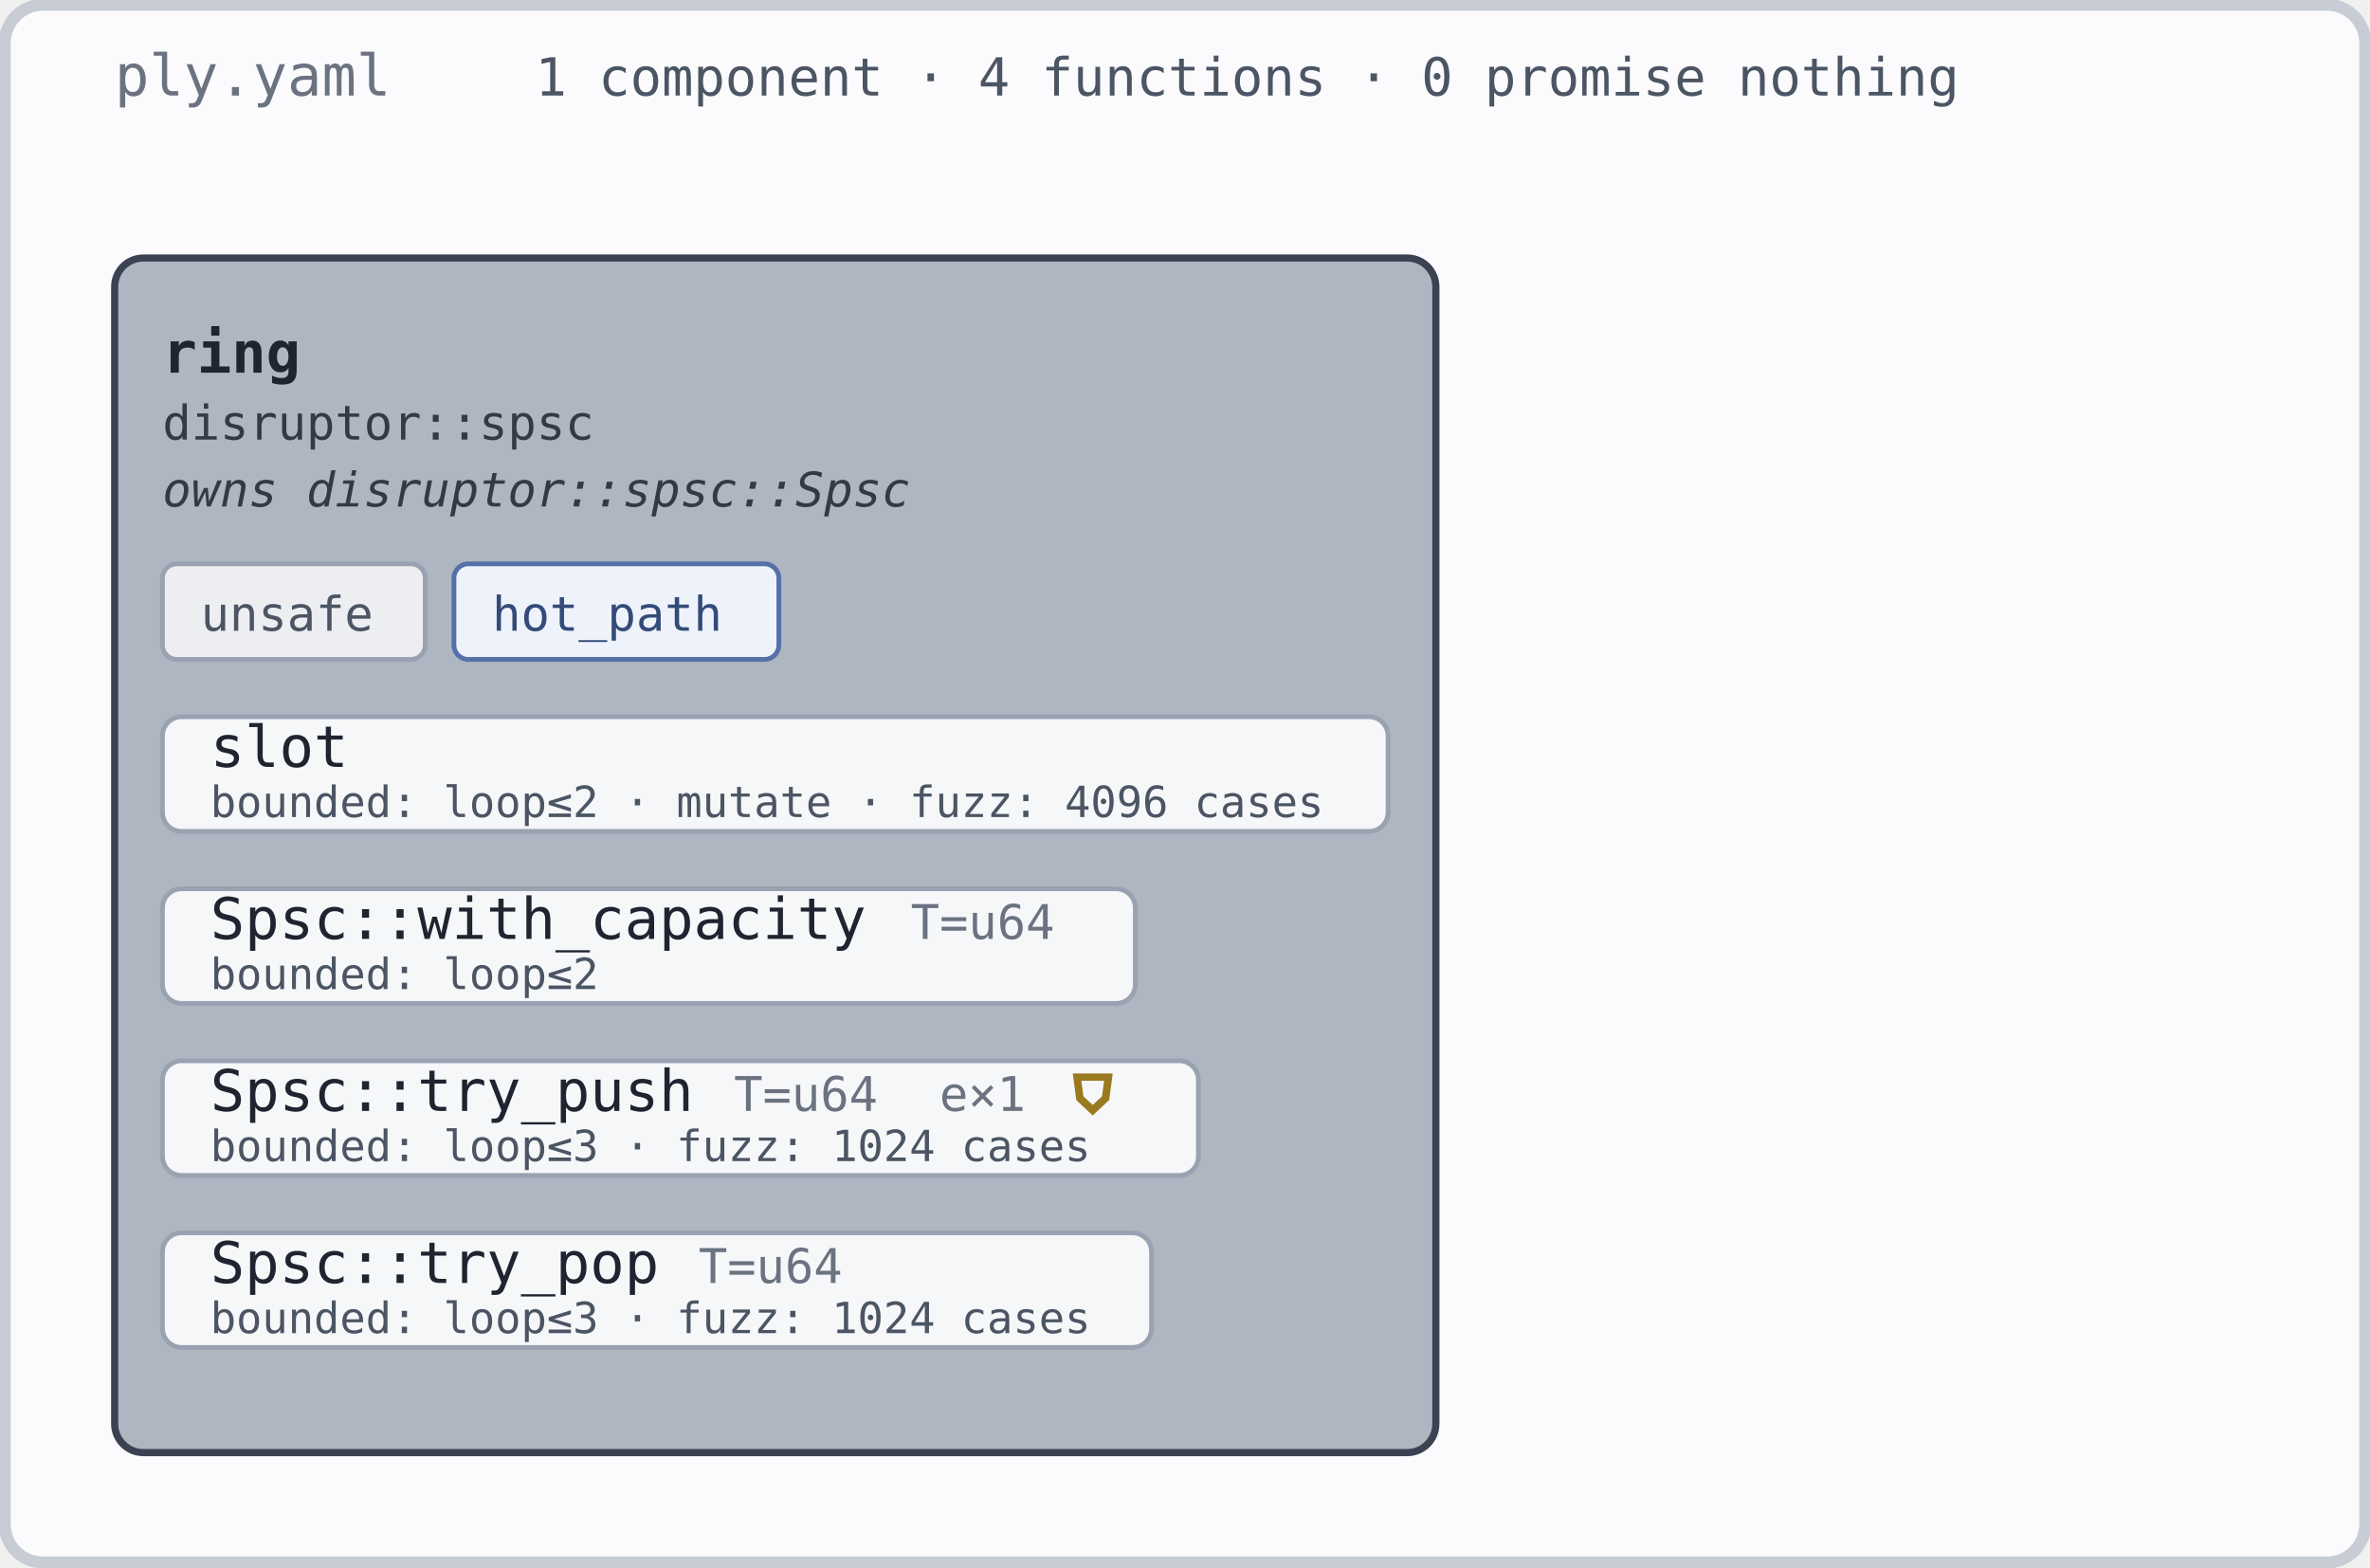
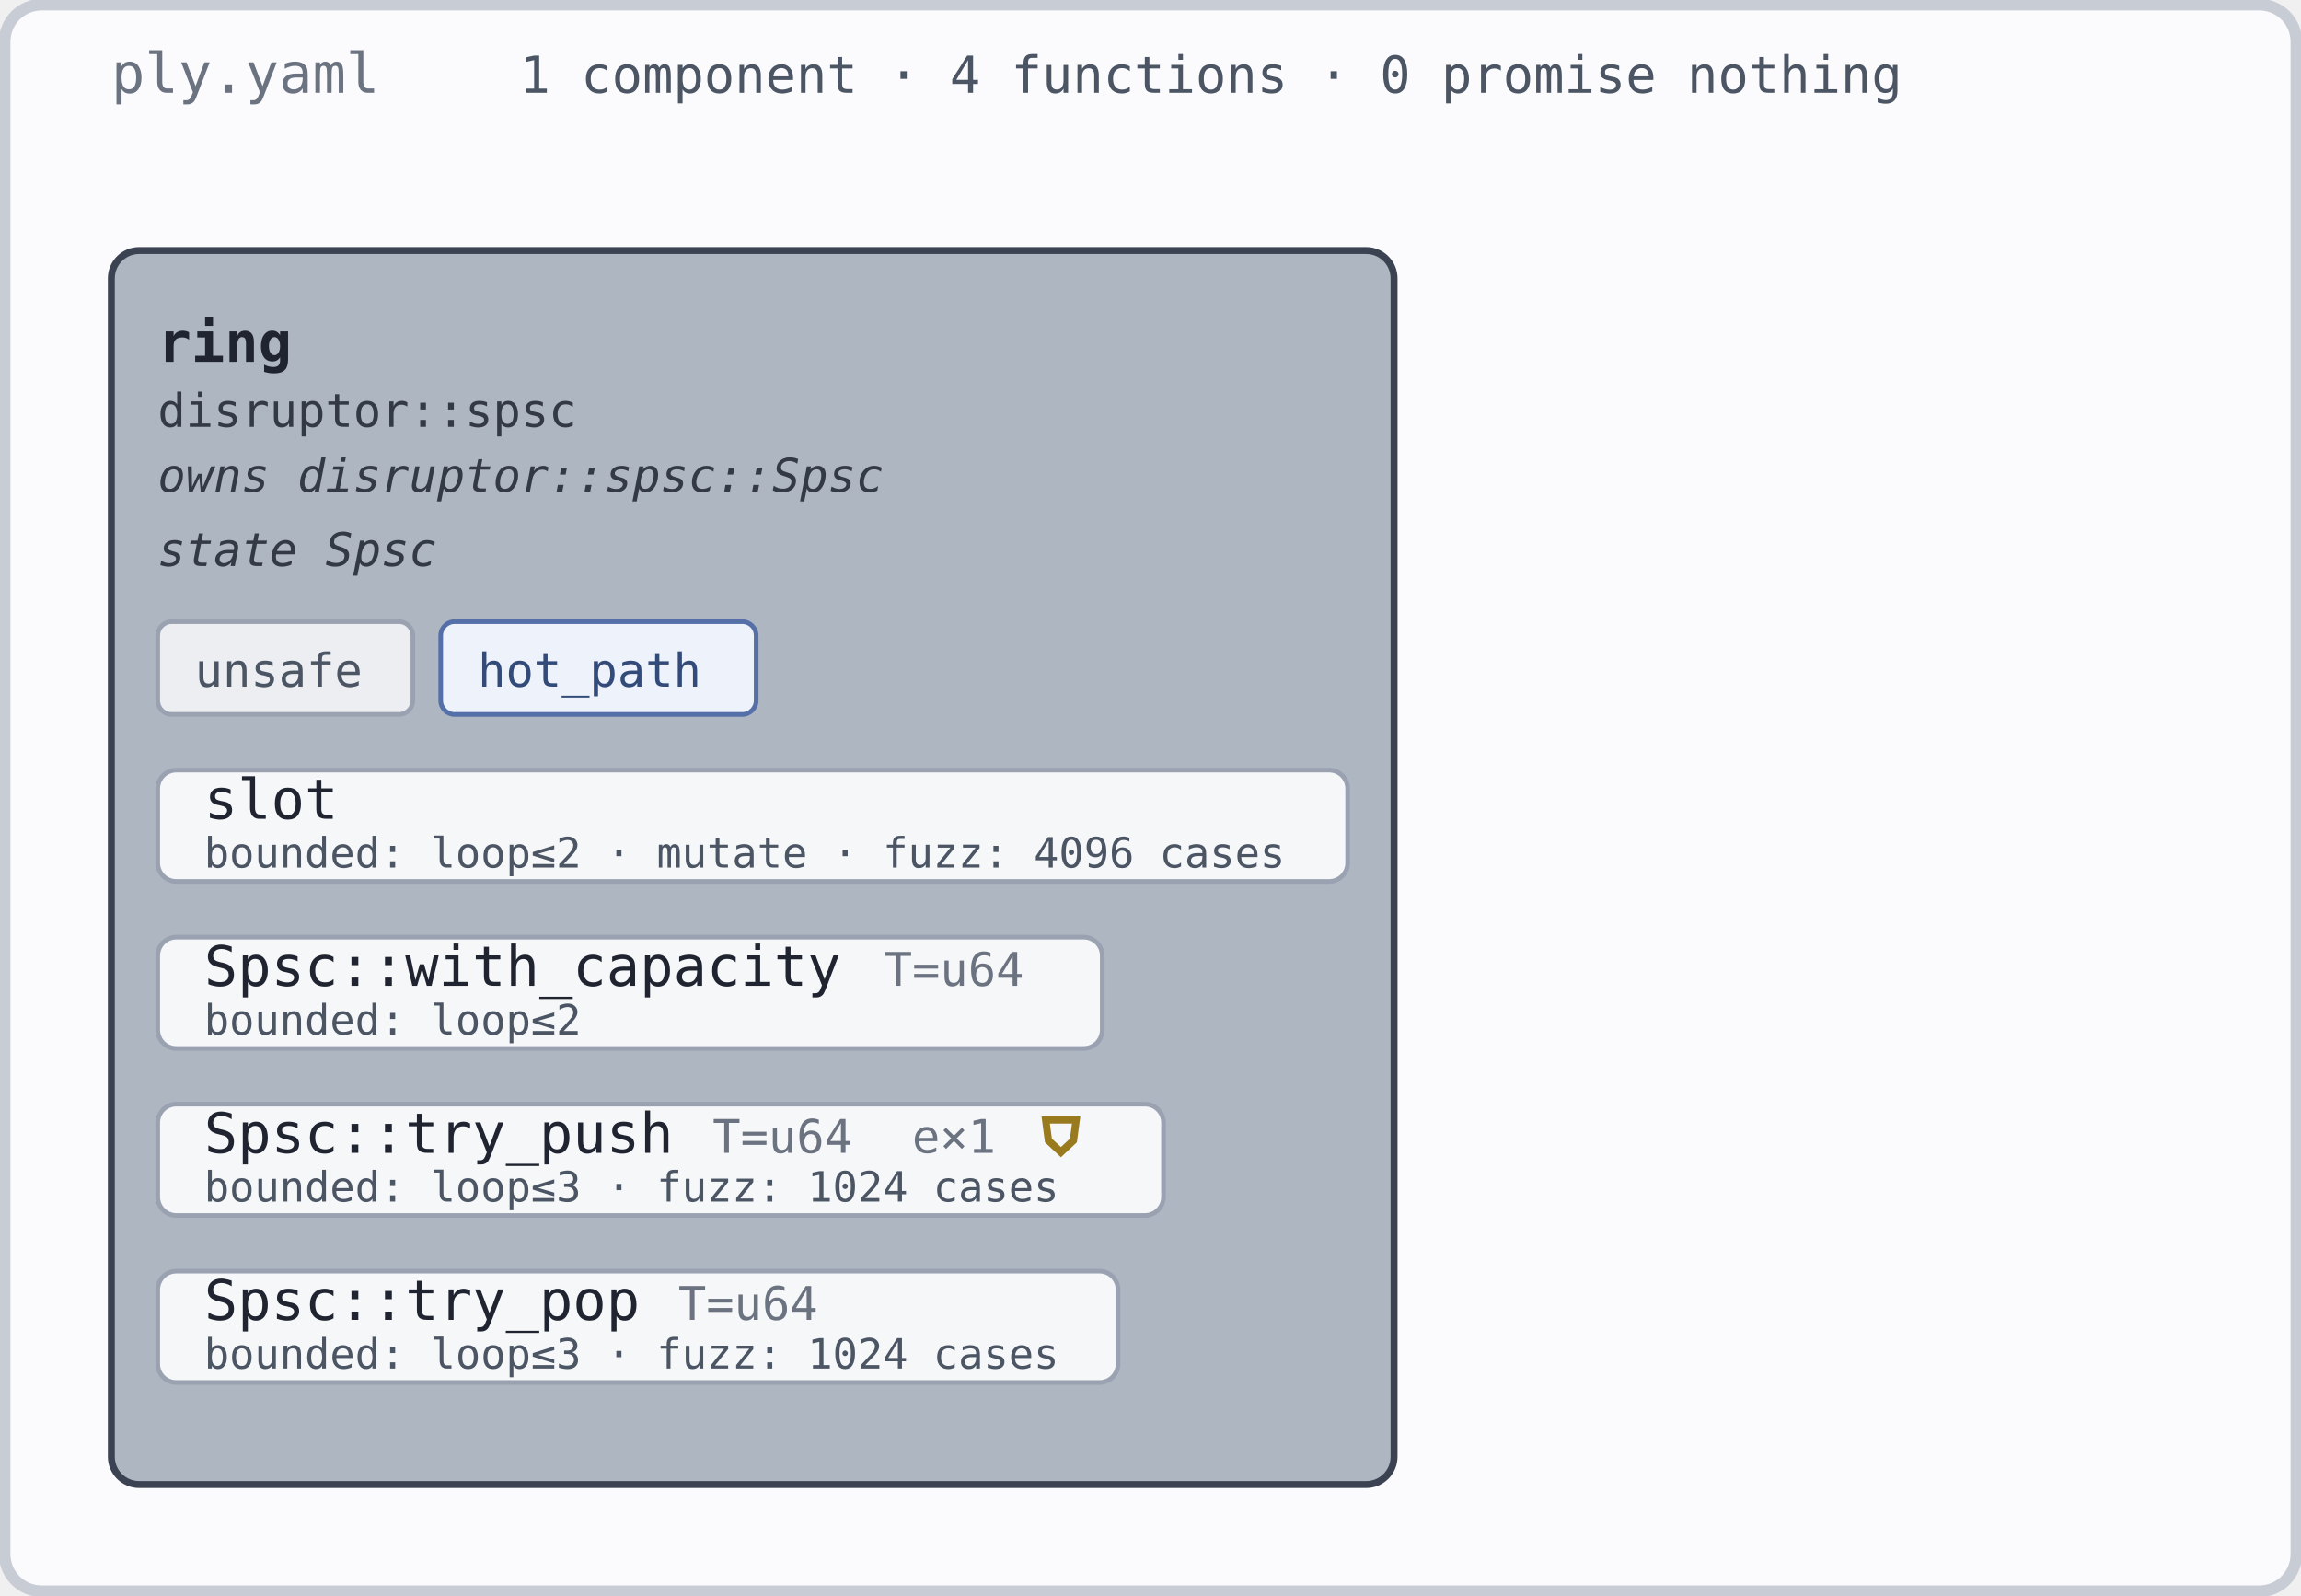
- <svg xmlns="http://www.w3.org/2000/svg" width="496.0" height="328.0" viewBox="0 0 496.0 328.0" font-family="monospace" font-size="12">
+ <svg xmlns="http://www.w3.org/2000/svg" width="496.0" height="344.0" viewBox="0 0 496.0 344.0" font-family="monospace" font-size="12">
  <style>.workspace-frame{fill:#fbfbfd;stroke:#c8ccd4;stroke-width:2.5}.workspace-title{fill:#6b7280}.verdict-strip-text{fill:#4b5563;font-size:11px}.component-box{stroke:#3b4252;stroke-width:1.5}.hollow-box{stroke-dasharray:6 4}.collapsed-stack{stroke:#3b4252;stroke-width:1.5}.pure-seal{fill:none;stroke:#3b4252}.strict-notch{fill:#1f2430}.component-name{fill:#1f2430;font-weight:bold}.component-anchor{fill:#333a45;font-size:10px}.component-owns{fill:#333a45;font-size:10px;font-style:italic}.ceiling-unclaimed{fill:url(#unclaimed-hatch)}.ceiling-tested{fill:#eef0f3}.ceiling-fuzzed{fill:#d2d7de}.ceiling-bounded{fill:#aeb6c2}.ceiling-proved{fill:#8792a3}.contract-mark{fill:#1f2430}.fn-clause{font:11px ui-monospace,SFMono-Regular,Menlo,monospace;fill:#3c4658}.cap-badge rect{fill:#eceef2;stroke:#9aa2b1}.cap-badge text{fill:#4b5563;font-size:10px}.profile-tag rect{fill:#eef2fb;stroke:#5570a8}.profile-tag text{fill:#334b78;font-size:10px}.fn-chip-box{fill:#f6f7f9;stroke:#9aa2b1}.fn-chip-box-synth{fill:#ecdff5;stroke:#9aa2b1}.fn-name{fill:#1f2430}.fn-checks{fill:#4b5563;font-size:9px}.fn-check-with{fill:#6b7280;font-size:10px}.fn-examples{fill:#6b7280;font-size:10px}.fn-shield{fill:none;stroke:#9a7a1f;font-size:13px}.unresolved-pin circle,.registry-pin circle{fill:#fff6d8;stroke:#b08900}.pin-label{fill:#7a5c00;font-size:10px;text-anchor:middle}.edge-line{fill:none;stroke:#3b4252;stroke-width:1.5}.edge-label{fill:#3b4252;font-size:10px;text-anchor:middle}.deny-line{fill:none;stroke:#c9534f;stroke-width:1.5}.deny-bar{stroke:#c9534f;stroke-width:3}.deny-except{fill:#8f2f2c;font-size:10px;text-anchor:middle}.any-node circle{fill:#eceef2;stroke:#9aa2b1}.any-label{fill:#4b5563;text-anchor:middle}.external-box{fill:none;stroke:#3b4252;stroke-width:1.5}#arrow path{fill:#3b4252}@media (prefers-color-scheme: dark){.workspace-frame{fill:#15171c;stroke:#333947}.workspace-title{fill:#8b93a1}.verdict-strip-text{fill:#a3abb9}.component-box,.collapsed-stack,.external-box{stroke:#8891a3}.component-name{fill:#e6e9ef}.component-anchor,.component-owns{fill:#98a0ae}.ceiling-unclaimed{fill:url(#unclaimed-hatch-dark)}.ceiling-tested{fill:#242832}.ceiling-fuzzed{fill:#333947}.ceiling-bounded{fill:#464e60}.ceiling-proved{fill:#5b6479}.contract-mark{fill:#c8cede}.fn-clause{fill:#aab3c4}.cap-badge rect{fill:#252a35;stroke:#6d7686}.cap-badge text{fill:#b6bdca}.profile-tag rect{fill:#1d2532;stroke:#5570a8}.profile-tag text{fill:#9fb6dd}.fn-chip-box{fill:#1c1f27;stroke:#6d7686}.fn-chip-box-synth{fill:#2a2033;stroke:#6d7686}.fn-name{fill:#e6e9ef}.fn-checks{fill:#a3abb9}.fn-check-with,.fn-examples{fill:#8b93a1}.pure-seal,.strict-notch{fill:#c8cede}.pure-seal{fill:none;stroke:#c8cede}.edge-line{stroke:#98a0ae}.edge-label{fill:#a3abb9}.deny-line,.deny-bar{stroke:#e8524b}.deny-except{fill:#e8524b}.any-node circle{fill:#252a35;stroke:#6d7686}.any-label{fill:#a3abb9}.unresolved-pin circle,.registry-pin circle{fill:#2e2814;stroke:#d4a72c}.pin-label{fill:#e3c66b}#arrow path{fill:#98a0ae}}</style>
  <defs>
    <marker id="arrow" viewBox="0 0 10 10" refX="8" refY="5" markerWidth="7" markerHeight="7" orient="auto-start-reverse">
      <path d="M 0 0 L 10 5 L 0 10 z" />
    </marker>
    <pattern id="unclaimed-hatch" patternUnits="userSpaceOnUse" width="8" height="8" patternTransform="rotate(45)">
      <rect width="8" height="8" fill="#fff" />
      <line x1="0" y1="0" x2="0" y2="8" stroke="#c8ccd4" stroke-width="2" />
    </pattern>
    <pattern id="unclaimed-hatch-dark" patternUnits="userSpaceOnUse" width="8" height="8" patternTransform="rotate(45)">
      <rect width="8" height="8" fill="#15171c" />
      <line x1="0" y1="0" x2="0" y2="8" stroke="#4a5262" stroke-width="2" />
    </pattern>
  </defs>
-   <rect class="workspace-frame" x="1" y="1" width="494.0" height="326.0" rx="8" />
+   <rect class="workspace-frame" x="1" y="1" width="494.0" height="342.0" rx="8" />
  <g>
    <text class="workspace-title" x="24.0" y="20">ply.yaml</text>
  </g>
  <g class="verdict-strip">
    <text class="verdict-strip-text" x="112.0" y="20">1 component · 4 functions · 0 promise nothing</text>
  </g>
  <g transform="translate(24.0,54.0)">
    <g class="component" data-name="ring">
-       <rect class="component-box ceiling-bounded" x="0" y="0" width="276.5" height="250.0" rx="6" />
+       <rect class="component-box ceiling-bounded" x="0" y="0" width="276.5" height="266.0" rx="6" />
      <text class="component-name" x="10.0" y="24.0">ring</text>
      <text class="component-anchor" x="10.0" y="38.0">disruptor::spsc</text>
      <text class="component-owns" x="10.0" y="52.0">owns disruptor::spsc::Spsc</text>
+       <text class="component-owns" x="10.0" y="68.0">state Spsc</text>
      <g class="cap-badge">
-         <rect x="10.0" y="64.0" width="55.0" height="20.0" rx="3" />
-         <text x="18.0" y="78.0">unsafe</text>
+         <rect x="10.0" y="80.0" width="55.0" height="20.0" rx="3" />
+         <text x="18.0" y="94.0">unsafe</text>
      </g>
      <g class="profile-tag">
-         <rect x="71.0" y="64.0" width="68.0" height="20.0" rx="3" />
-         <text x="79.0" y="78.0">hot_path</text>
+         <rect x="71.0" y="80.0" width="68.0" height="20.0" rx="3" />
+         <text x="79.0" y="94.0">hot_path</text>
      </g>
-       <g transform="translate(10.0,96.0)">
+       <g transform="translate(10.0,112.0)">
        <g class="fn-chip" data-fn="slot">
          <rect class="fn-chip-box" x="0" y="0" width="256.5" height="24.0" rx="4" />
          <text class="fn-name" x="10.0" y="10.5">slot</text>
          <text class="fn-checks" x="10.0" y="21.0">bounded: loop≤2 · mutate · fuzz: 4096 cases</text>
        </g>
      </g>
-       <g transform="translate(10.0,132.0)">
+       <g transform="translate(10.0,148.0)">
        <g class="fn-chip" data-fn="Spsc::with_capacity">
          <rect class="fn-chip-box" x="0" y="0" width="203.6" height="24.0" rx="4" />
          <text class="fn-name" x="10.0" y="10.5">Spsc::with_capacity</text>
          <text class="fn-check-with" x="156.6" y="10.5">T=u64</text>
          <text class="fn-checks" x="10.0" y="21.0">bounded: loop≤2</text>
        </g>
      </g>
-       <g transform="translate(10.0,168.0)">
+       <g transform="translate(10.0,184.0)">
        <g class="fn-chip" data-fn="Spsc::try_push">
          <rect class="fn-chip-box" x="0" y="0" width="216.8" height="24.0" rx="4" />
          <text class="fn-name" x="10.0" y="10.5">Spsc::try_push</text>
          <text class="fn-check-with" x="119.6" y="10.5">T=u64</text>
          <text class="fn-examples" x="162.6" y="10.5">e×1</text>
          <g class="fn-shield">
            <text x="190.8" y="10.5">⛉</text>
          </g>
          <text class="fn-checks" x="10.0" y="21.0">bounded: loop≤3 · fuzz: 1024 cases</text>
        </g>
      </g>
-       <g transform="translate(10.0,204.0)">
+       <g transform="translate(10.0,220.0)">
        <g class="fn-chip" data-fn="Spsc::try_pop">
          <rect class="fn-chip-box" x="0" y="0" width="207.0" height="24.0" rx="4" />
          <text class="fn-name" x="10.0" y="10.5">Spsc::try_pop</text>
          <text class="fn-check-with" x="112.2" y="10.5">T=u64</text>
          <text class="fn-checks" x="10.0" y="21.0">bounded: loop≤3 · fuzz: 1024 cases</text>
        </g>
      </g>
    </g>
  </g>
</svg>
